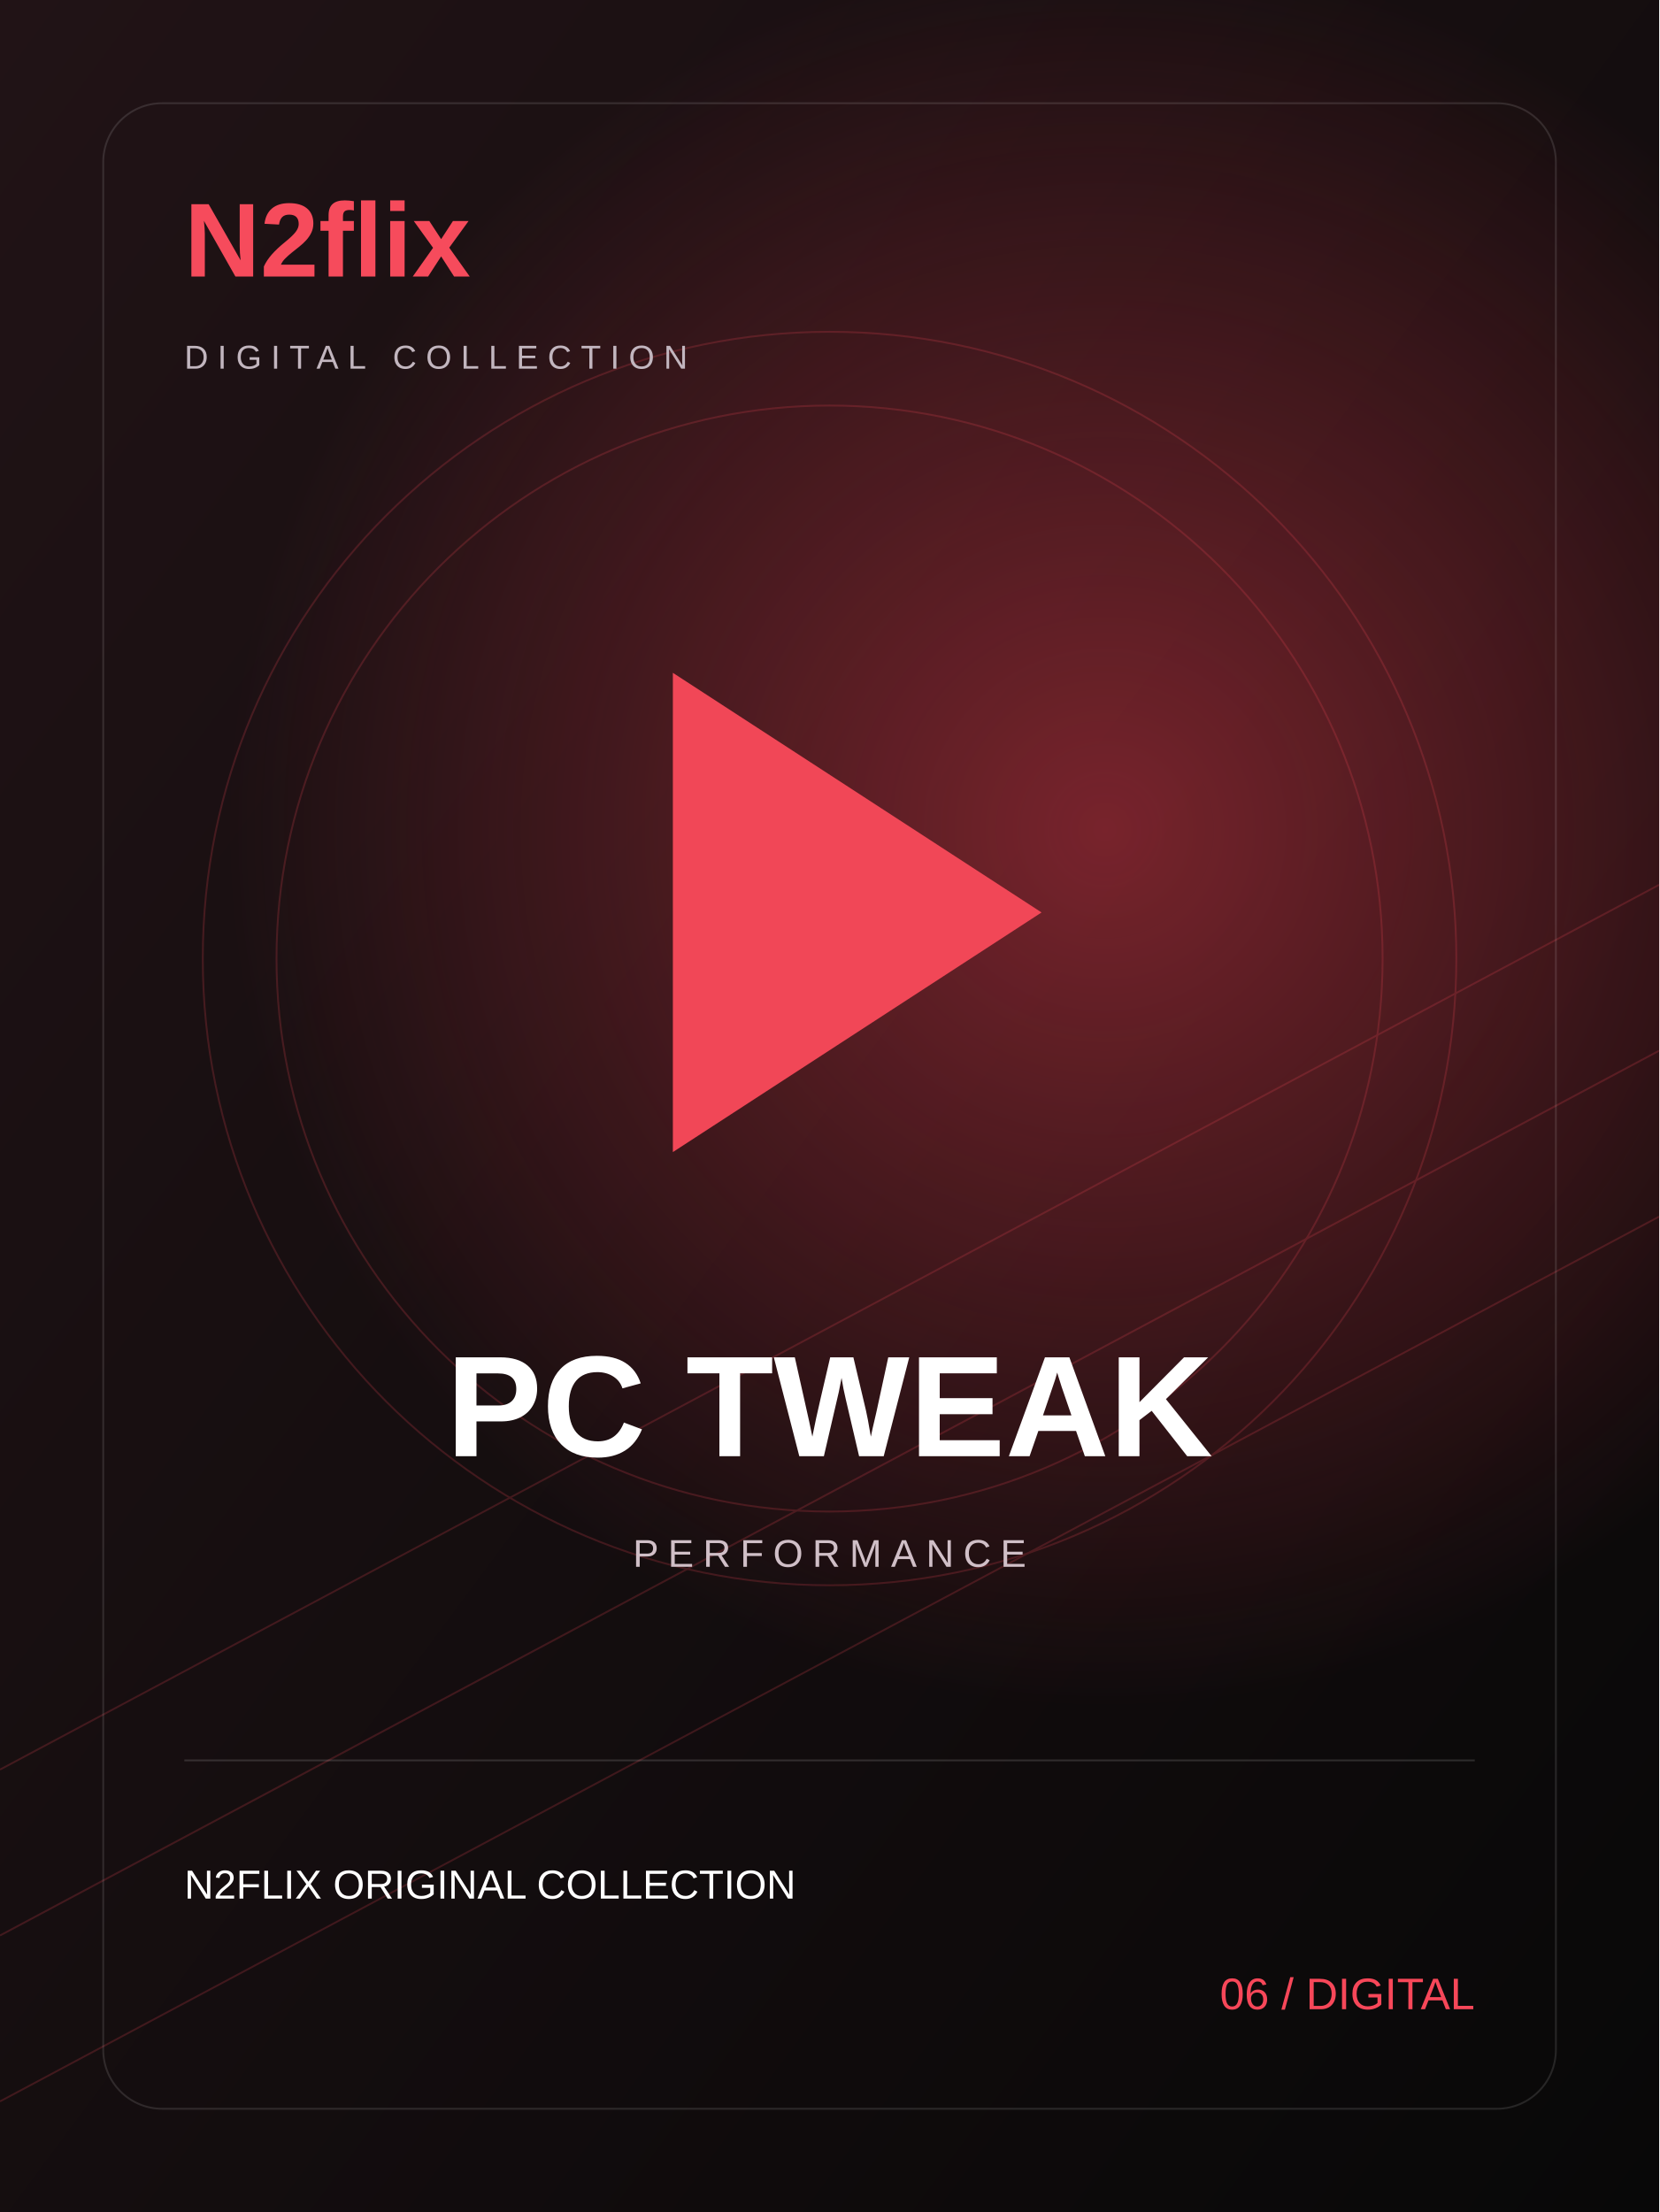
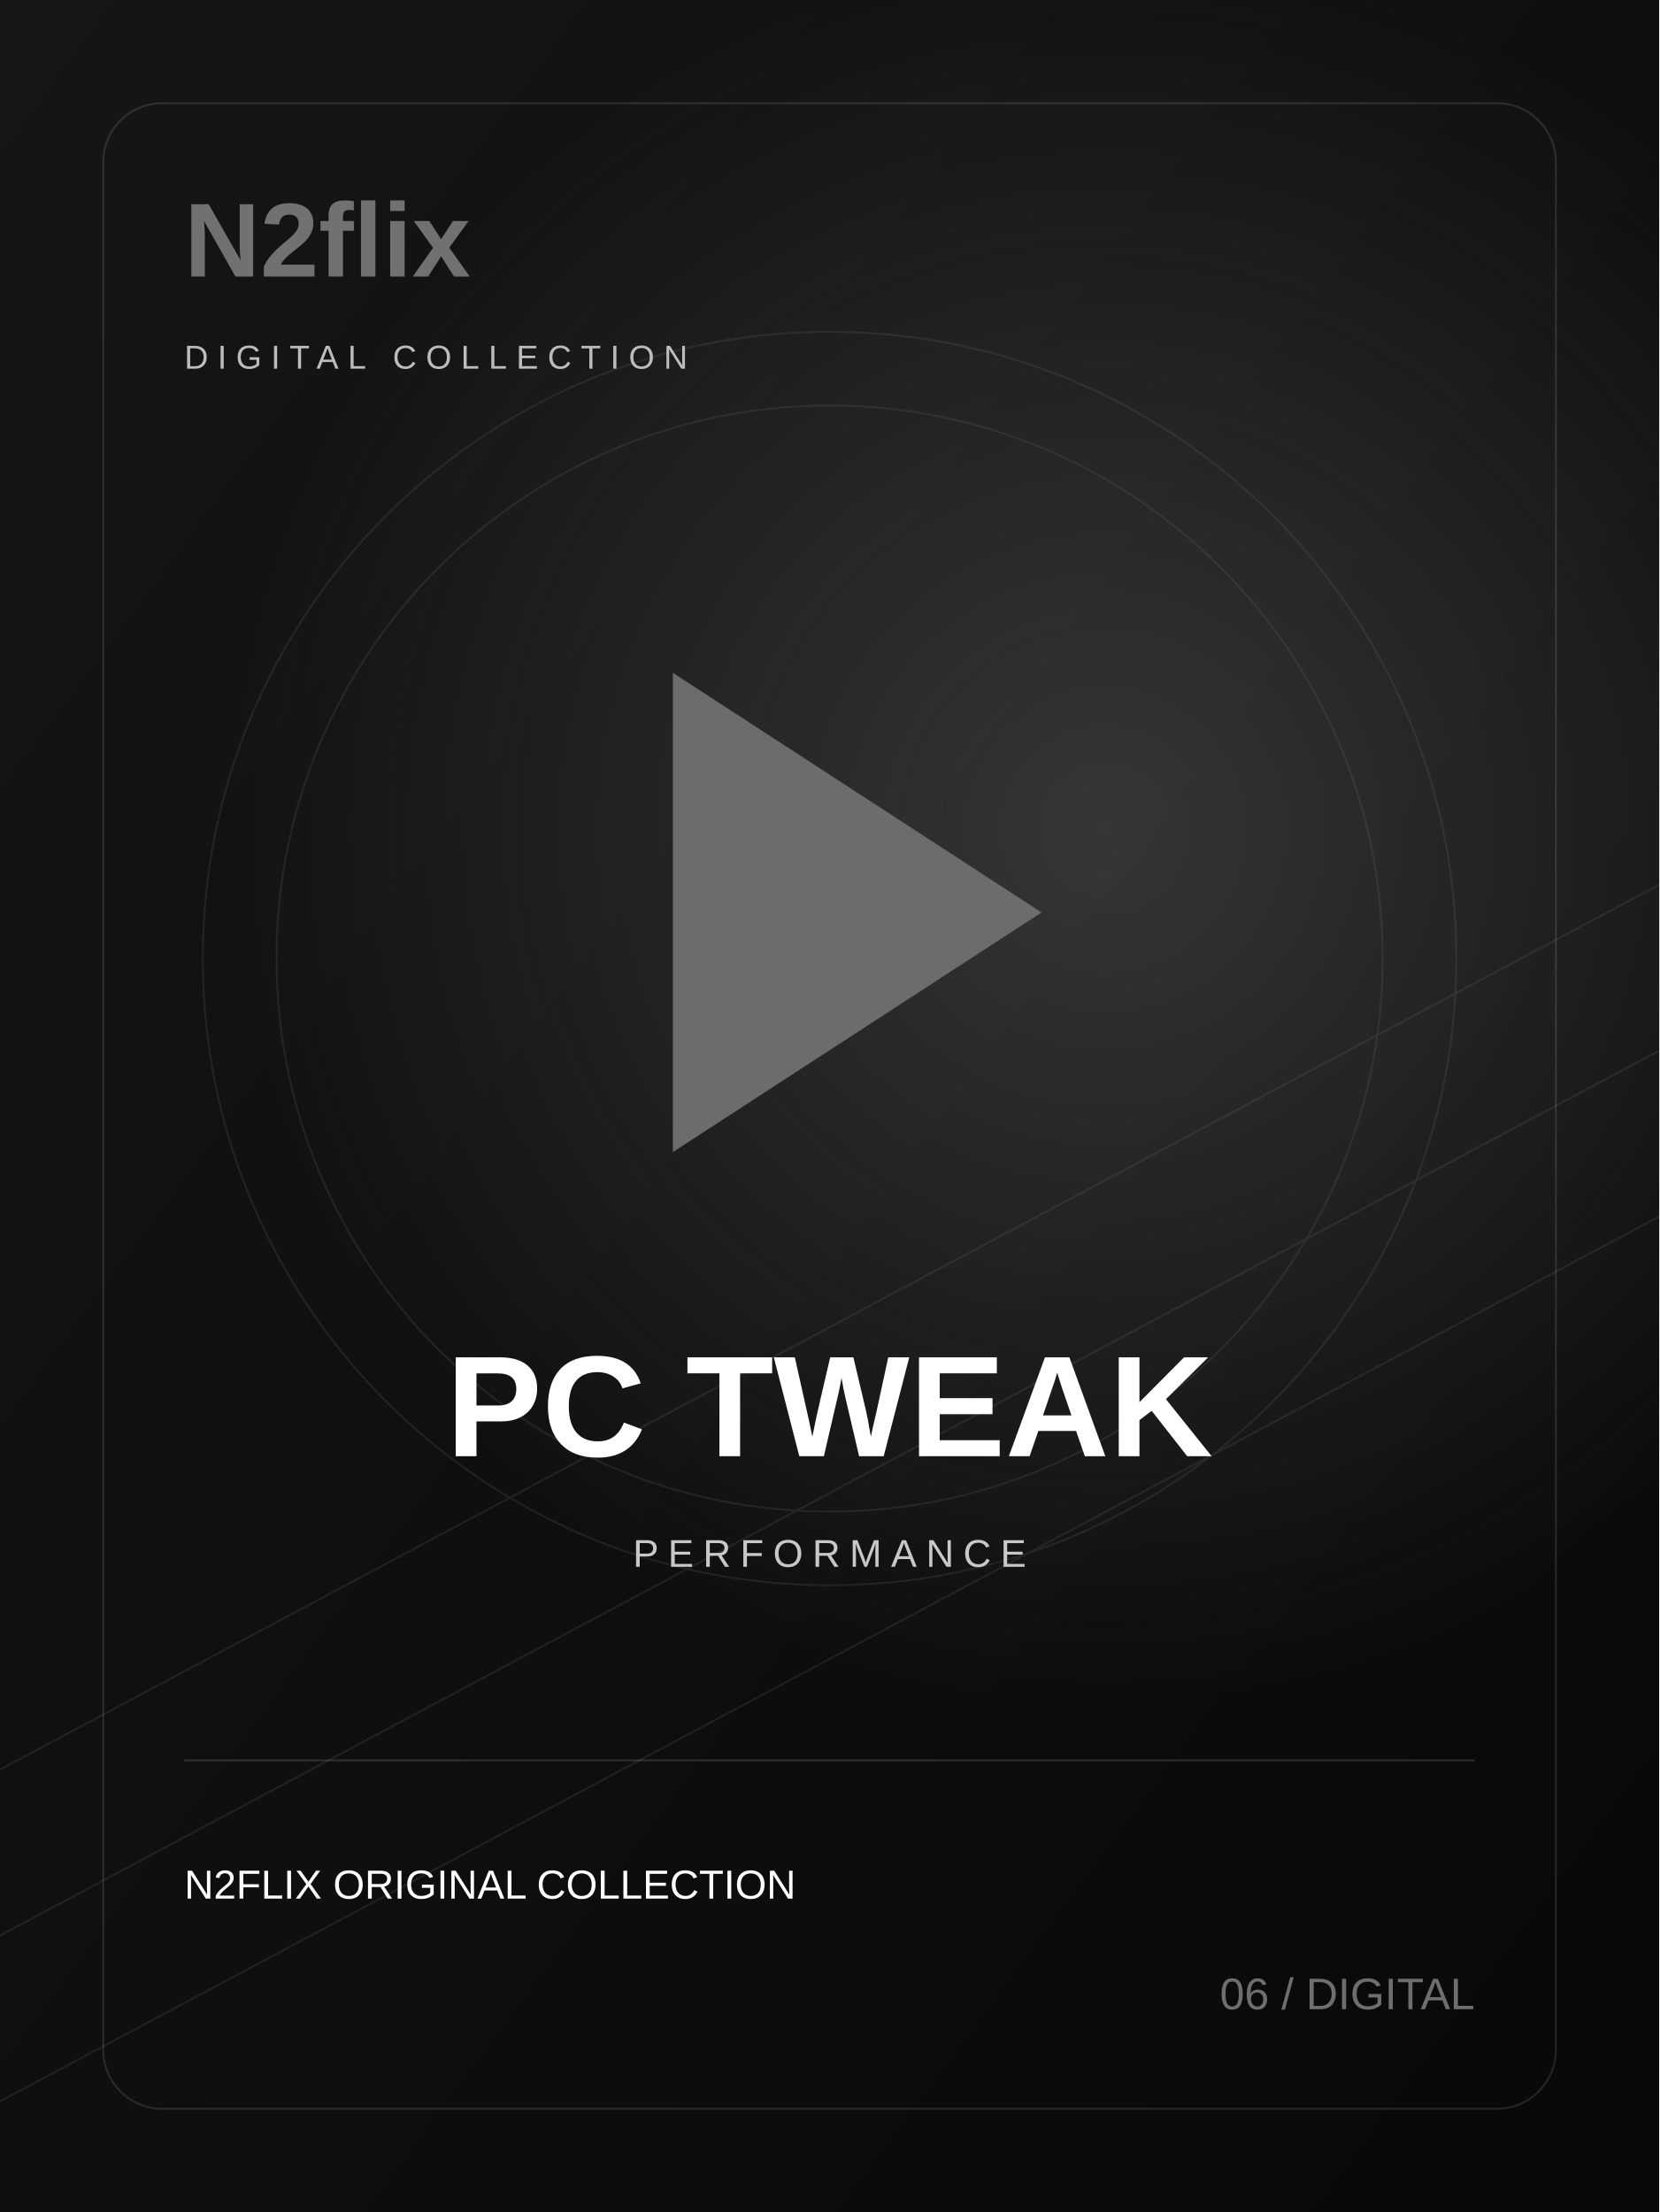
<svg xmlns="http://www.w3.org/2000/svg" viewBox="0 0 900 1200">
  <defs>
    <linearGradient id="bg" x2="1" y2="1">
-       <stop stop-color="#211316" />
+       <stop stop-color="#161616" />
      <stop offset="1" stop-color="#080808" />
    </linearGradient>
    <radialGradient id="glow">
-       <stop stop-color="#f23f50" stop-opacity=".45" />
-       <stop offset="1" stop-color="#f23f50" stop-opacity="0" />
+       <stop stop-color="#666666" stop-opacity=".45" />
+       <stop offset="1" stop-color="#666666" stop-opacity="0" />
    </radialGradient>
  </defs>
  <rect width="900" height="1200" fill="url(#bg)" />
  <circle cx="600" cy="450" r="480" fill="url(#glow)" />
-   <g fill="none" stroke="#f44757" opacity=".2">
+   <g fill="none" stroke="#6d6d6d" opacity=".2">
    <circle cx="450" cy="520" r="300" />
    <circle cx="450" cy="520" r="340" />
    <path d="M0 960L900 480M0 1050L900 570M0 1140L900 660" />
  </g>
  <rect x="56" y="56" width="788" height="1088" rx="32" fill="none" stroke="#ffffff" stroke-opacity=".12" />
-   <text x="100" y="150" fill="#f64b5c" font-family="Arial,sans-serif" font-size="57" font-weight="900">N2flix</text>
-   <text x="100" y="200" fill="#c2b6bf" font-family="Arial,sans-serif" font-size="18" letter-spacing="5">DIGITAL COLLECTION</text>
-   <path d="M365 365L565 495 365 625Z" fill="#f14757" />
+   <text x="100" y="150" fill="#717171" font-family="Arial,sans-serif" font-size="57" font-weight="900">N2flix</text>
+   <text x="100" y="200" fill="#bcbcbc" font-family="Arial,sans-serif" font-size="18" letter-spacing="5">DIGITAL COLLECTION</text>
+   <path d="M365 365L565 495 365 625Z" fill="#6c6c6c" />
  <text x="450" y="790" text-anchor="middle" fill="#fff" font-family="Arial,sans-serif" font-size="78" font-weight="900">PC TWEAK</text>
-   <text x="450" y="850" text-anchor="middle" fill="#d0bfc7" font-family="Arial,sans-serif" font-size="21" letter-spacing="5">PERFORMANCE</text>
+   <text x="450" y="850" text-anchor="middle" fill="#c8c8c8" font-family="Arial,sans-serif" font-size="21" letter-spacing="5">PERFORMANCE</text>
  <path d="M100 955H800" stroke="#ffffff" stroke-opacity=".14" />
  <text x="100" y="1030" fill="#fff" font-family="Arial,sans-serif" font-size="22">N2FLIX ORIGINAL COLLECTION</text>
-   <text x="800" y="1090" text-anchor="end" fill="#f74759" font-family="Arial,sans-serif" font-size="24">06 / DIGITAL</text>
+   <text x="800" y="1090" text-anchor="end" fill="#6e6e6e" font-family="Arial,sans-serif" font-size="24">06 / DIGITAL</text>
</svg>
